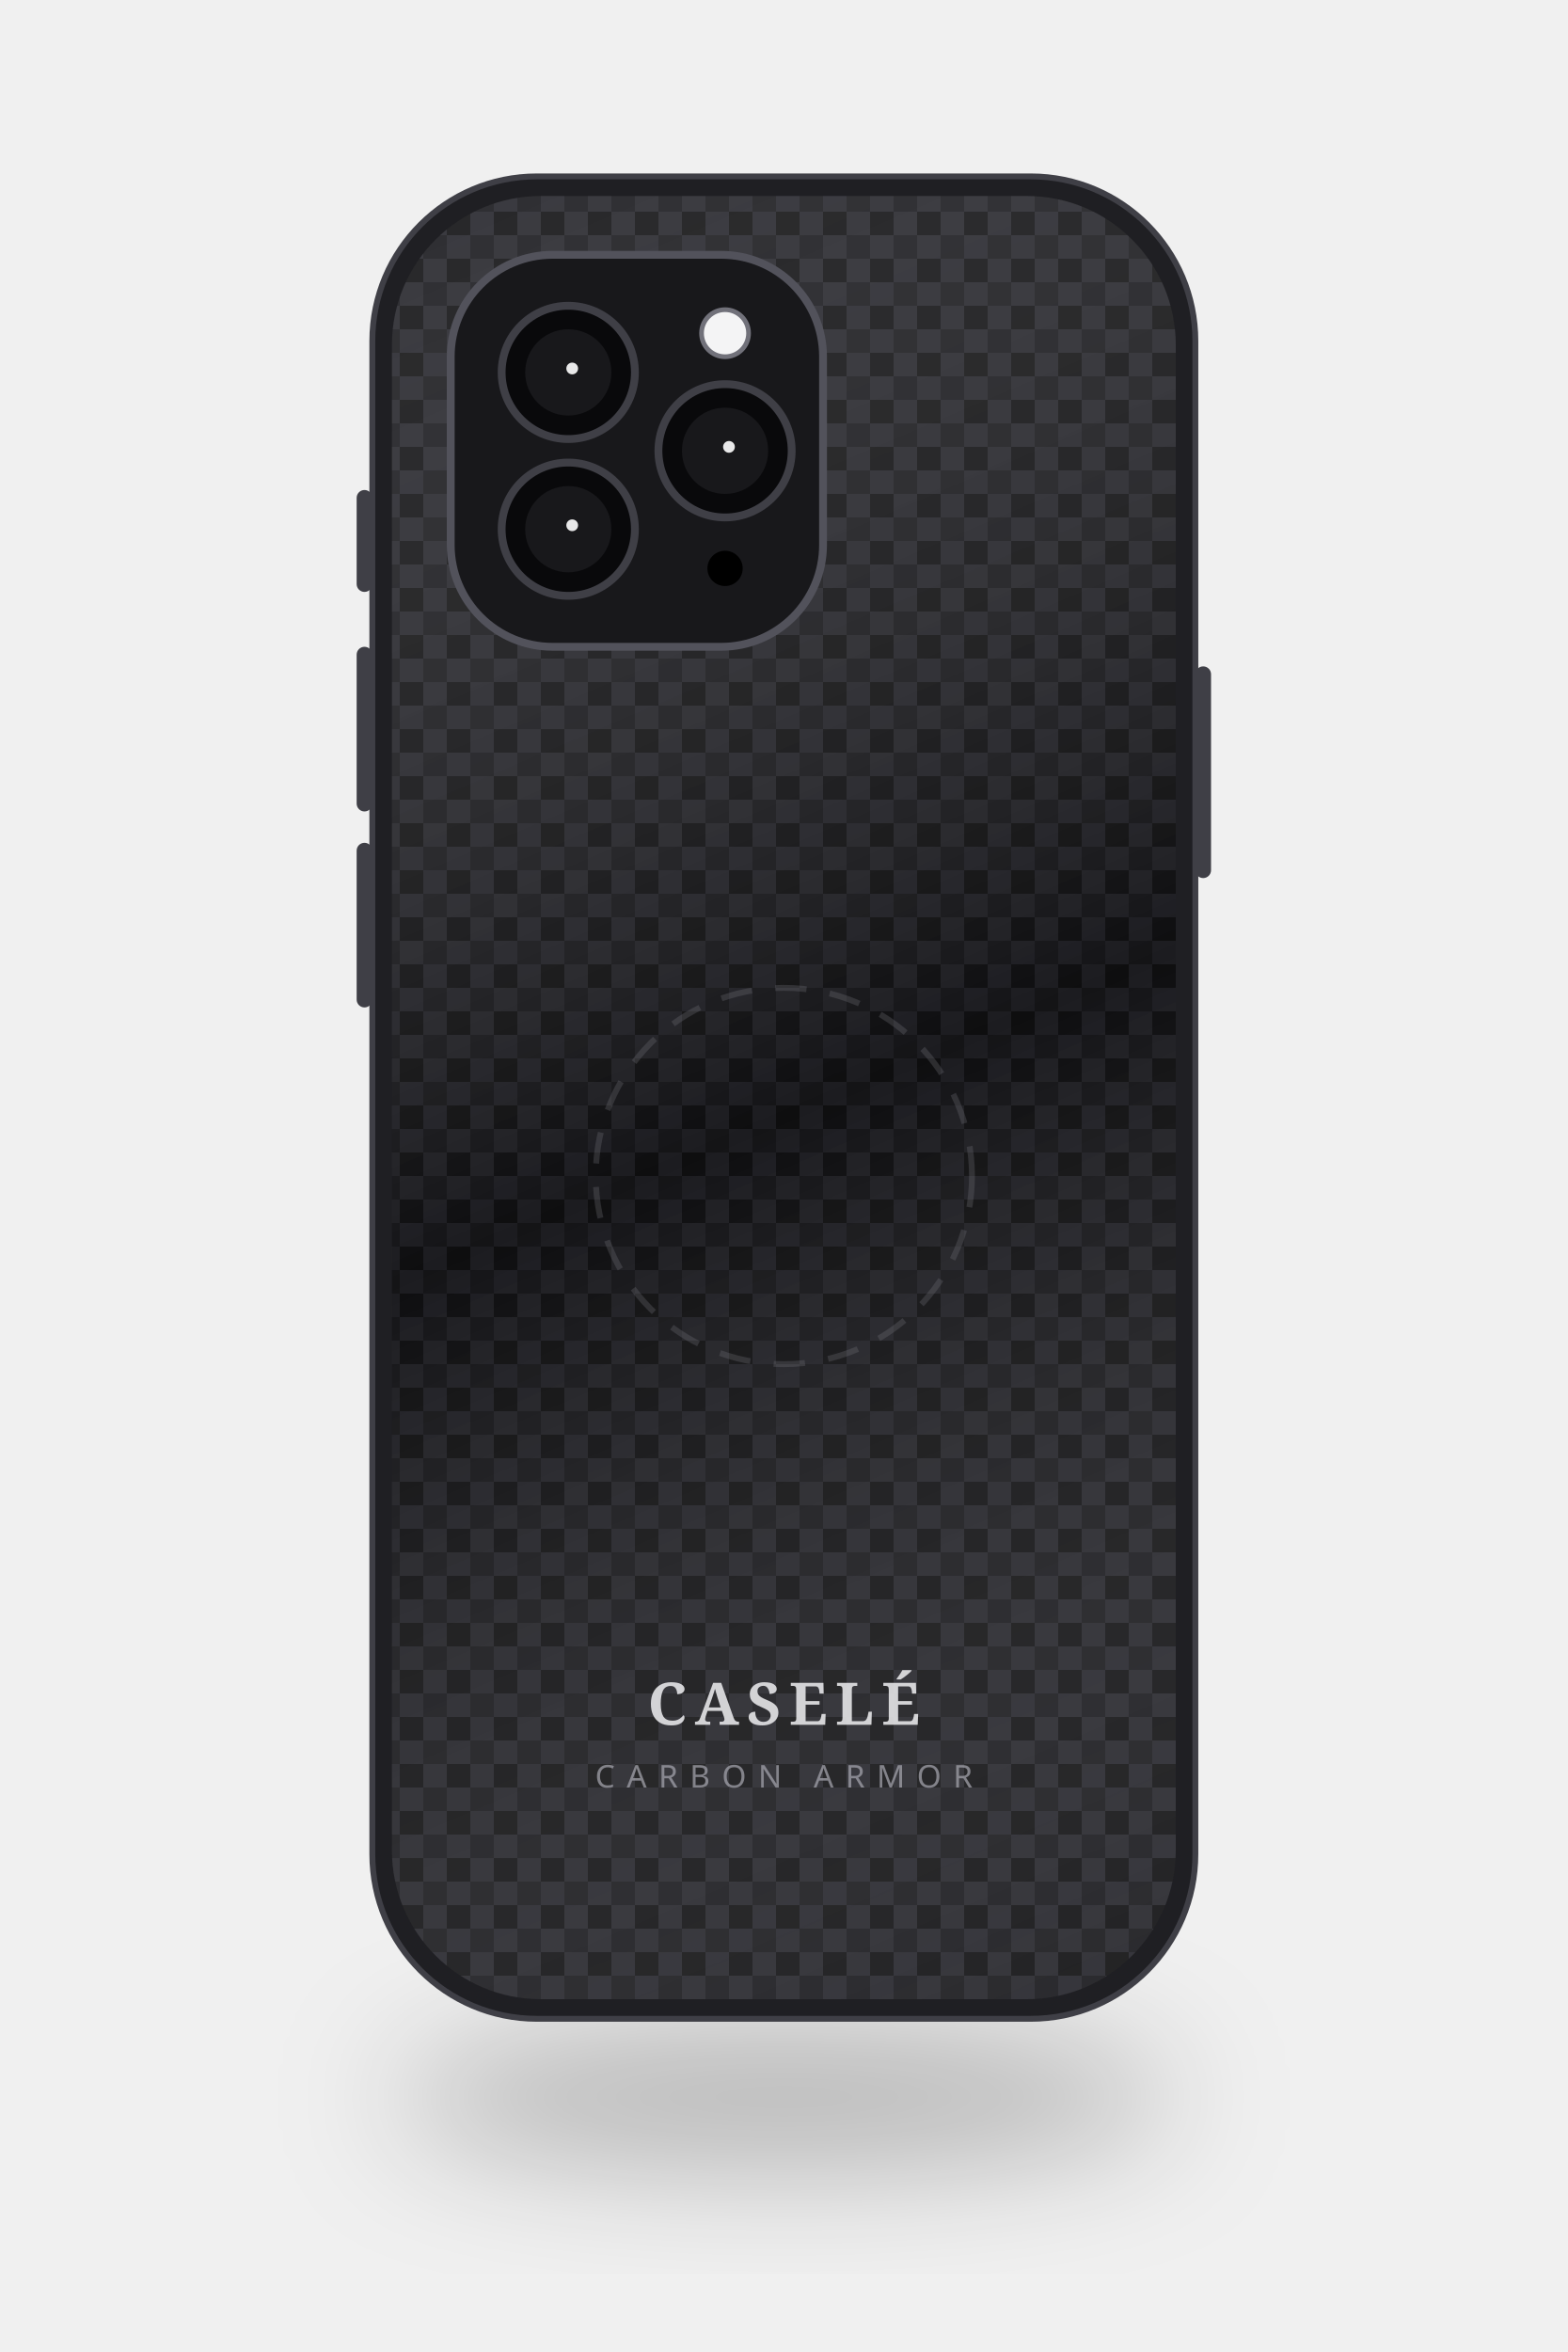
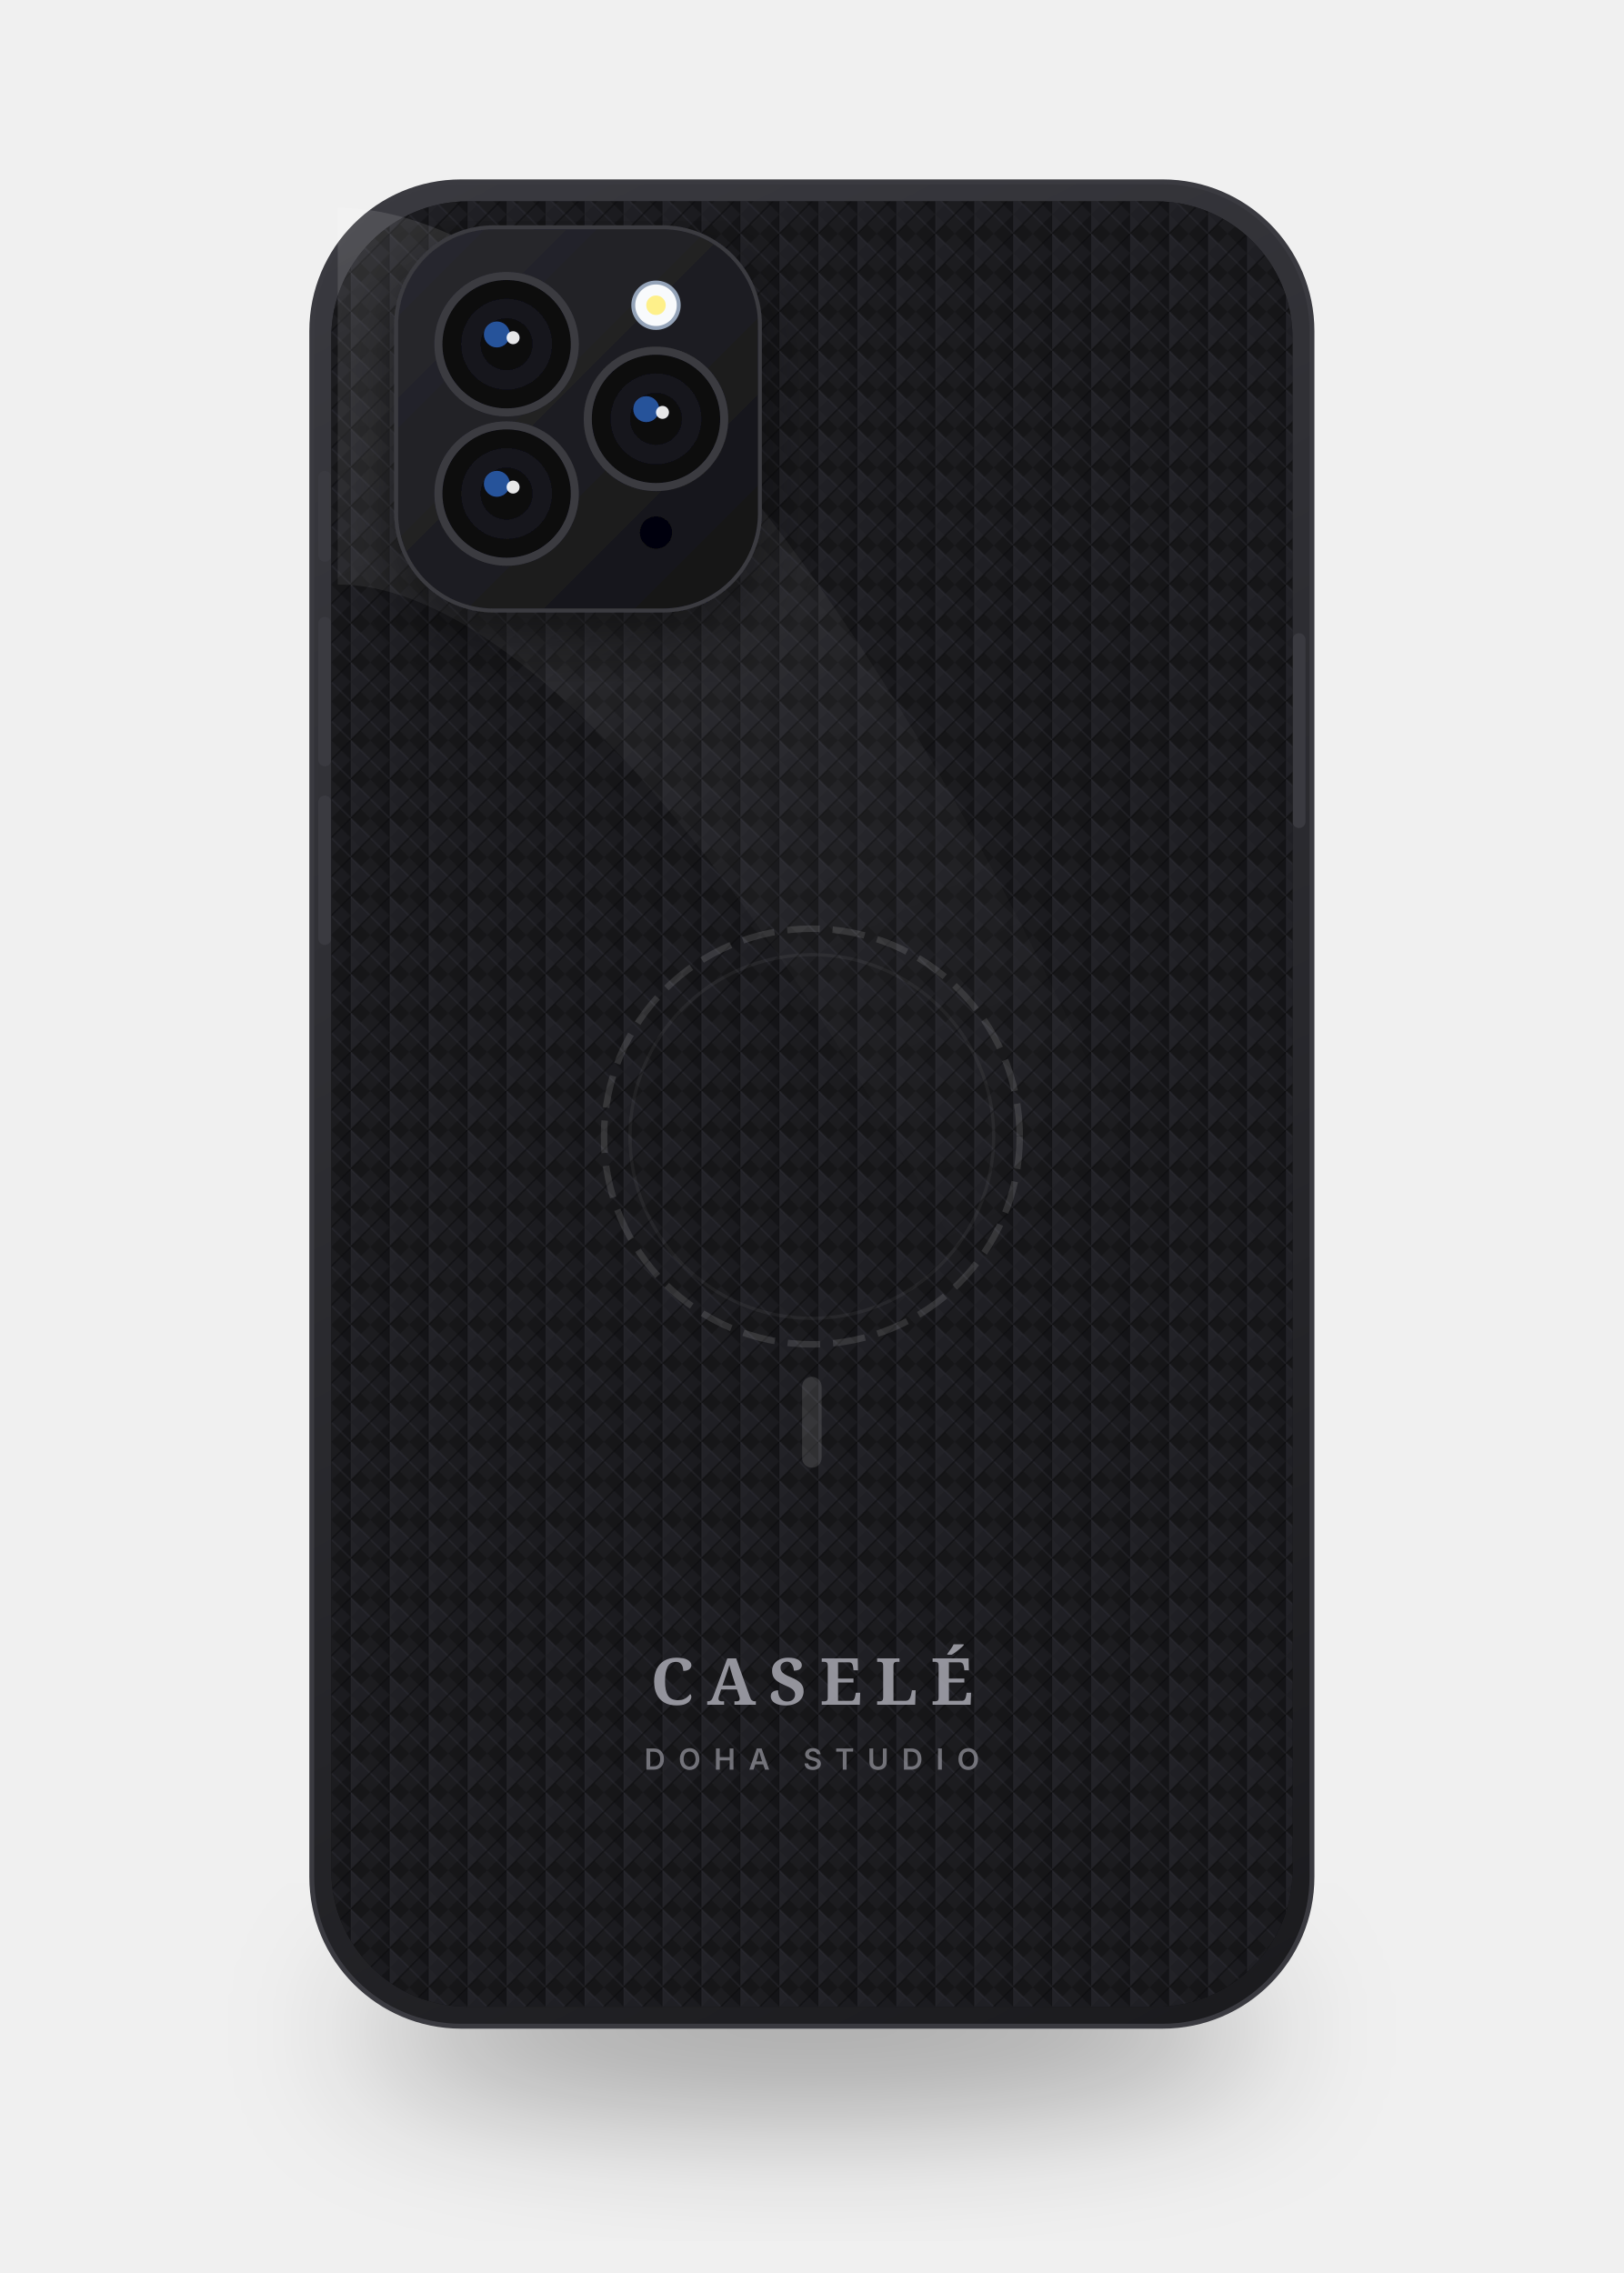
- <svg xmlns="http://www.w3.org/2000/svg" viewBox="0 0 400 600" fill="none">
+ <svg xmlns="http://www.w3.org/2000/svg" viewBox="0 0 500 700" fill="none">
  <defs>
-     <filter id="carbonShadow" x="60" y="490" width="280" height="90" filterUnits="userSpaceOnUse">
-       <feGaussianBlur stdDeviation="16" />
-       <feColorMatrix type="matrix" values="0 0 0 0 0   0 0 0 0 0   0 0 0 0 0  0 0 0 0.25 0" />
+     <filter id="groundShadow_carbon-fiber_back_iphone" x="50" y="580" width="400" height="110" filterUnits="userSpaceOnUse">
+       <feGaussianBlur stdDeviation="22" />
+       <feColorMatrix type="matrix" values="0 0 0 0 0   0 0 0 0 0   0 0 0 0 0  0 0 0 0.35 0" />
    </filter>
-     <pattern id="carbonWeave" width="12" height="12" patternUnits="userSpaceOnUse">
-       <rect width="6" height="6" fill="#1C1C20" />
-       <rect x="6" width="6" height="6" fill="#28282E" />
-       <rect y="6" width="6" height="6" fill="#28282E" />
-       <rect x="6" y="6" width="6" height="6" fill="#141416" />
+     <filter id="camShadow_carbon-fiber_back_iphone" x="100" y="60" width="320" height="150" filterUnits="userSpaceOnUse">
+       <feDropShadow dx="0" dy="8" stdDeviation="10" flood-color="#000000" flood-opacity="0.45" />
+     </filter>
+     <linearGradient id="bodyGrad_carbon-fiber_back_iphone" x1="100" y1="50" x2="400" y2="630" gradientUnits="userSpaceOnUse">
+       <stop offset="0%" stop-color="#222226" />
+       <stop offset="50%" stop-color="#161618" />
+       <stop offset="100%" stop-color="#0C0C0E" />
+     </linearGradient>
+     <linearGradient id="edgeGrad_carbon-fiber_back_iphone" x1="100" y1="50" x2="400" y2="630" gradientUnits="userSpaceOnUse">
+       <stop offset="0%" stop-color="#3A3A40" />
+       <stop offset="100%" stop-color="#1A1A1D" />
+     </linearGradient>
+     <linearGradient id="camGrad_carbon-fiber_back_iphone" x1="120" y1="70" x2="240" y2="190" gradientUnits="userSpaceOnUse">
+       <stop offset="0%" stop-color="#2A2A30" />
+       <stop offset="100%" stop-color="#121214" />
+     </linearGradient>
+     <linearGradient id="glareGrad_carbon-fiber_back_iphone" x1="100" y1="50" x2="350" y2="550" gradientUnits="userSpaceOnUse">
+       <stop offset="0%" stop-color="#FFFFFF" stop-opacity="0.12" />
+       <stop offset="35%" stop-color="#FFFFFF" stop-opacity="0.04" />
+       <stop offset="70%" stop-color="#FFFFFF" stop-opacity="0" />
+     </linearGradient>
+     <pattern id="carbonPattern_carbon-fiber_back_iphone" width="12" height="12" patternUnits="userSpaceOnUse">
+       <rect width="12" height="12" fill="#161618" />
+       <path d="M0 0 L6 6 L0 12 Z" fill="#2A2A30" opacity="0.6" />
+       <path d="M6 6 L12 0 L12 12 Z" fill="#141416" opacity="0.8" />
+       <path d="M0 6 L6 0 L12 6 L6 12 Z" fill="#1E1E22" opacity="0.7" />
+       <line x1="0" y1="0" x2="12" y2="12" stroke="#383842" stroke-width="0.5" opacity="0.3" />
+       <line x1="12" y1="0" x2="0" y2="12" stroke="#0A0A0C" stroke-width="0.5" opacity="0.5" />
    </pattern>
-     <linearGradient id="carbonSheen" x1="100" y1="50" x2="300" y2="520" gradientUnits="userSpaceOnUse">
-       <stop offset="0%" stop-color="#FFFFFF" stop-opacity="0.08" />
-       <stop offset="50%" stop-color="#000000" stop-opacity="0.3" />
-       <stop offset="100%" stop-color="#FFFFFF" stop-opacity="0.05" />
-     </linearGradient>
  </defs>
-   <ellipse cx="200" cy="535" rx="100" ry="18" fill="#000000" filter="url(#carbonShadow)" />
-   <rect x="95" y="45" width="210" height="470" rx="42" fill="#1F1F23" stroke="#3F3F46" stroke-width="1.5" />
-   <rect x="100" y="50" width="200" height="460" rx="38" fill="url(#carbonWeave)" />
-   <rect x="100" y="50" width="200" height="460" rx="38" fill="url(#carbonSheen)" />
-   <rect x="91" y="125" width="4" height="26" rx="2" fill="#3F3F46" />
-   <rect x="91" y="165" width="4" height="42" rx="2" fill="#3F3F46" />
-   <rect x="91" y="215" width="4" height="42" rx="2" fill="#3F3F46" />
-   <rect x="305" y="170" width="4" height="54" rx="2" fill="#3F3F46" />
-   <rect x="115" y="65" width="95" height="100" rx="26" fill="#18181B" stroke="#52525B" stroke-width="2" />
-   <circle cx="145" cy="95" r="17" fill="#09090B" stroke="#3F3F46" stroke-width="2" />
-   <circle cx="145" cy="95" r="11" fill="#18181B" />
-   <circle cx="146" cy="94" r="1.5" fill="#FFFFFF" opacity="0.9" />
-   <circle cx="145" cy="135" r="17" fill="#09090B" stroke="#3F3F46" stroke-width="2" />
-   <circle cx="145" cy="135" r="11" fill="#18181B" />
-   <circle cx="146" cy="134" r="1.5" fill="#FFFFFF" opacity="0.9" />
-   <circle cx="185" cy="115" r="17" fill="#09090B" stroke="#3F3F46" stroke-width="2" />
-   <circle cx="185" cy="115" r="11" fill="#18181B" />
-   <circle cx="186" cy="114" r="1.5" fill="#FFFFFF" opacity="0.9" />
-   <circle cx="185" cy="85" r="6" fill="#F4F4F5" stroke="#71717A" stroke-width="1.2" />
-   <circle cx="185" cy="145" r="4.5" fill="#000000" />
-   <circle cx="200" cy="300" r="48" stroke="#71717A" stroke-width="1.5" fill="none" opacity="0.3" stroke-dasharray="8 6" />
-   <text x="200" y="440" text-anchor="middle" font-family="serif" font-size="15" font-weight="600" fill="#E4E4E7" opacity="0.9" letter-spacing="2">CASELÉ</text>
-   <text x="200" y="456" text-anchor="middle" font-family="sans-serif" font-size="8" font-weight="500" fill="#A1A1AA" opacity="0.75" letter-spacing="3">CARBON ARMOR</text>
+   <ellipse cx="250" cy="625" rx="140" ry="24" fill="#000000" filter="url(#groundShadow_carbon-fiber_back_iphone)" />
+   <rect x="96" y="56" width="308" height="568" rx="46" fill="url(#edgeGrad_carbon-fiber_back_iphone)" stroke="#3A3A40" stroke-width="1.5" />
+   <rect x="98" y="145" width="4" height="28" rx="2" fill="#3A3A40" />
+   <rect x="98" y="190" width="4" height="46" rx="2" fill="#3A3A40" />
+   <rect x="98" y="245" width="4" height="46" rx="2" fill="#3A3A40" />
+   <rect x="398" y="195" width="4" height="60" rx="2" fill="#3A3A40" />
+   <rect x="102" y="62" width="296" height="556" rx="42" fill="url(#bodyGrad_carbon-fiber_back_iphone)" />
+   <rect x="102" y="62" width="296" height="556" rx="42" fill="url(#carbonPattern_carbon-fiber_back_iphone)" />
+   <g opacity="0.12">
+     <circle cx="250" cy="350" r="64" stroke="#FFFFFF" stroke-width="2" stroke-dasharray="10 4" fill="none" />
+     <circle cx="250" cy="350" r="56" stroke="#FFFFFF" stroke-width="1" fill="none" opacity="0.4" />
+     <rect x="247" y="424" width="6" height="28" rx="3" fill="#FFFFFF" />
+   </g>
+   <path d="M104 64 C 180 64, 300 200, 396 480 L396 616 C 300 350, 180 180, 104 180 Z" fill="url(#glareGrad_carbon-fiber_back_iphone)" />
+   <g filter="url(#camShadow_carbon-fiber_back_iphone)">
+     <rect x="122" y="70" width="112" height="118" rx="30" fill="url(#camGrad_carbon-fiber_back_iphone)" stroke="#3A3A40" stroke-width="1.2" />
+     <circle cx="156" cy="106" r="21" fill="#0A0A0E" stroke="#3A3A40" stroke-width="2.5" />
+     <circle cx="156" cy="106" r="14" fill="#14141C" />
+     <circle cx="156" cy="106" r="8" fill="#0A0A10" />
+     <circle cx="153" cy="103" r="4" fill="#3B82F6" opacity="0.6" />
+     <circle cx="158" cy="104" r="2" fill="#FFFFFF" opacity="0.9" />
+     <circle cx="156" cy="152" r="21" fill="#0A0A0E" stroke="#3A3A40" stroke-width="2.5" />
+     <circle cx="156" cy="152" r="14" fill="#14141C" />
+     <circle cx="156" cy="152" r="8" fill="#0A0A10" />
+     <circle cx="153" cy="149" r="4" fill="#3B82F6" opacity="0.6" />
+     <circle cx="158" cy="150" r="2" fill="#FFFFFF" opacity="0.9" />
+     <circle cx="202" cy="129" r="21" fill="#0A0A0E" stroke="#3A3A40" stroke-width="2.5" />
+     <circle cx="202" cy="129" r="14" fill="#14141C" />
+     <circle cx="202" cy="129" r="8" fill="#0A0A10" />
+     <circle cx="199" cy="126" r="4" fill="#3B82F6" opacity="0.6" />
+     <circle cx="204" cy="127" r="2" fill="#FFFFFF" opacity="0.9" />
+     <circle cx="202" cy="94" r="7" fill="#F8FAFC" stroke="#94A3B8" stroke-width="1.2" />
+     <circle cx="202" cy="94" r="3" fill="#FEF08A" />
+     <circle cx="202" cy="164" r="5" fill="#050508" />
+   </g>
+   <text x="250" y="525" text-anchor="middle" font-family="'Cinzel', 'Playfair Display', Georgia, serif" font-size="20" font-weight="700" fill="#A1A1AA" opacity="0.9" letter-spacing="4">CASELÉ</text>
+   <text x="250" y="545" text-anchor="middle" font-family="'Inter', sans-serif" font-size="9" font-weight="600" fill="#A1A1AA" opacity="0.65" letter-spacing="4">DOHA STUDIO</text>
</svg>
